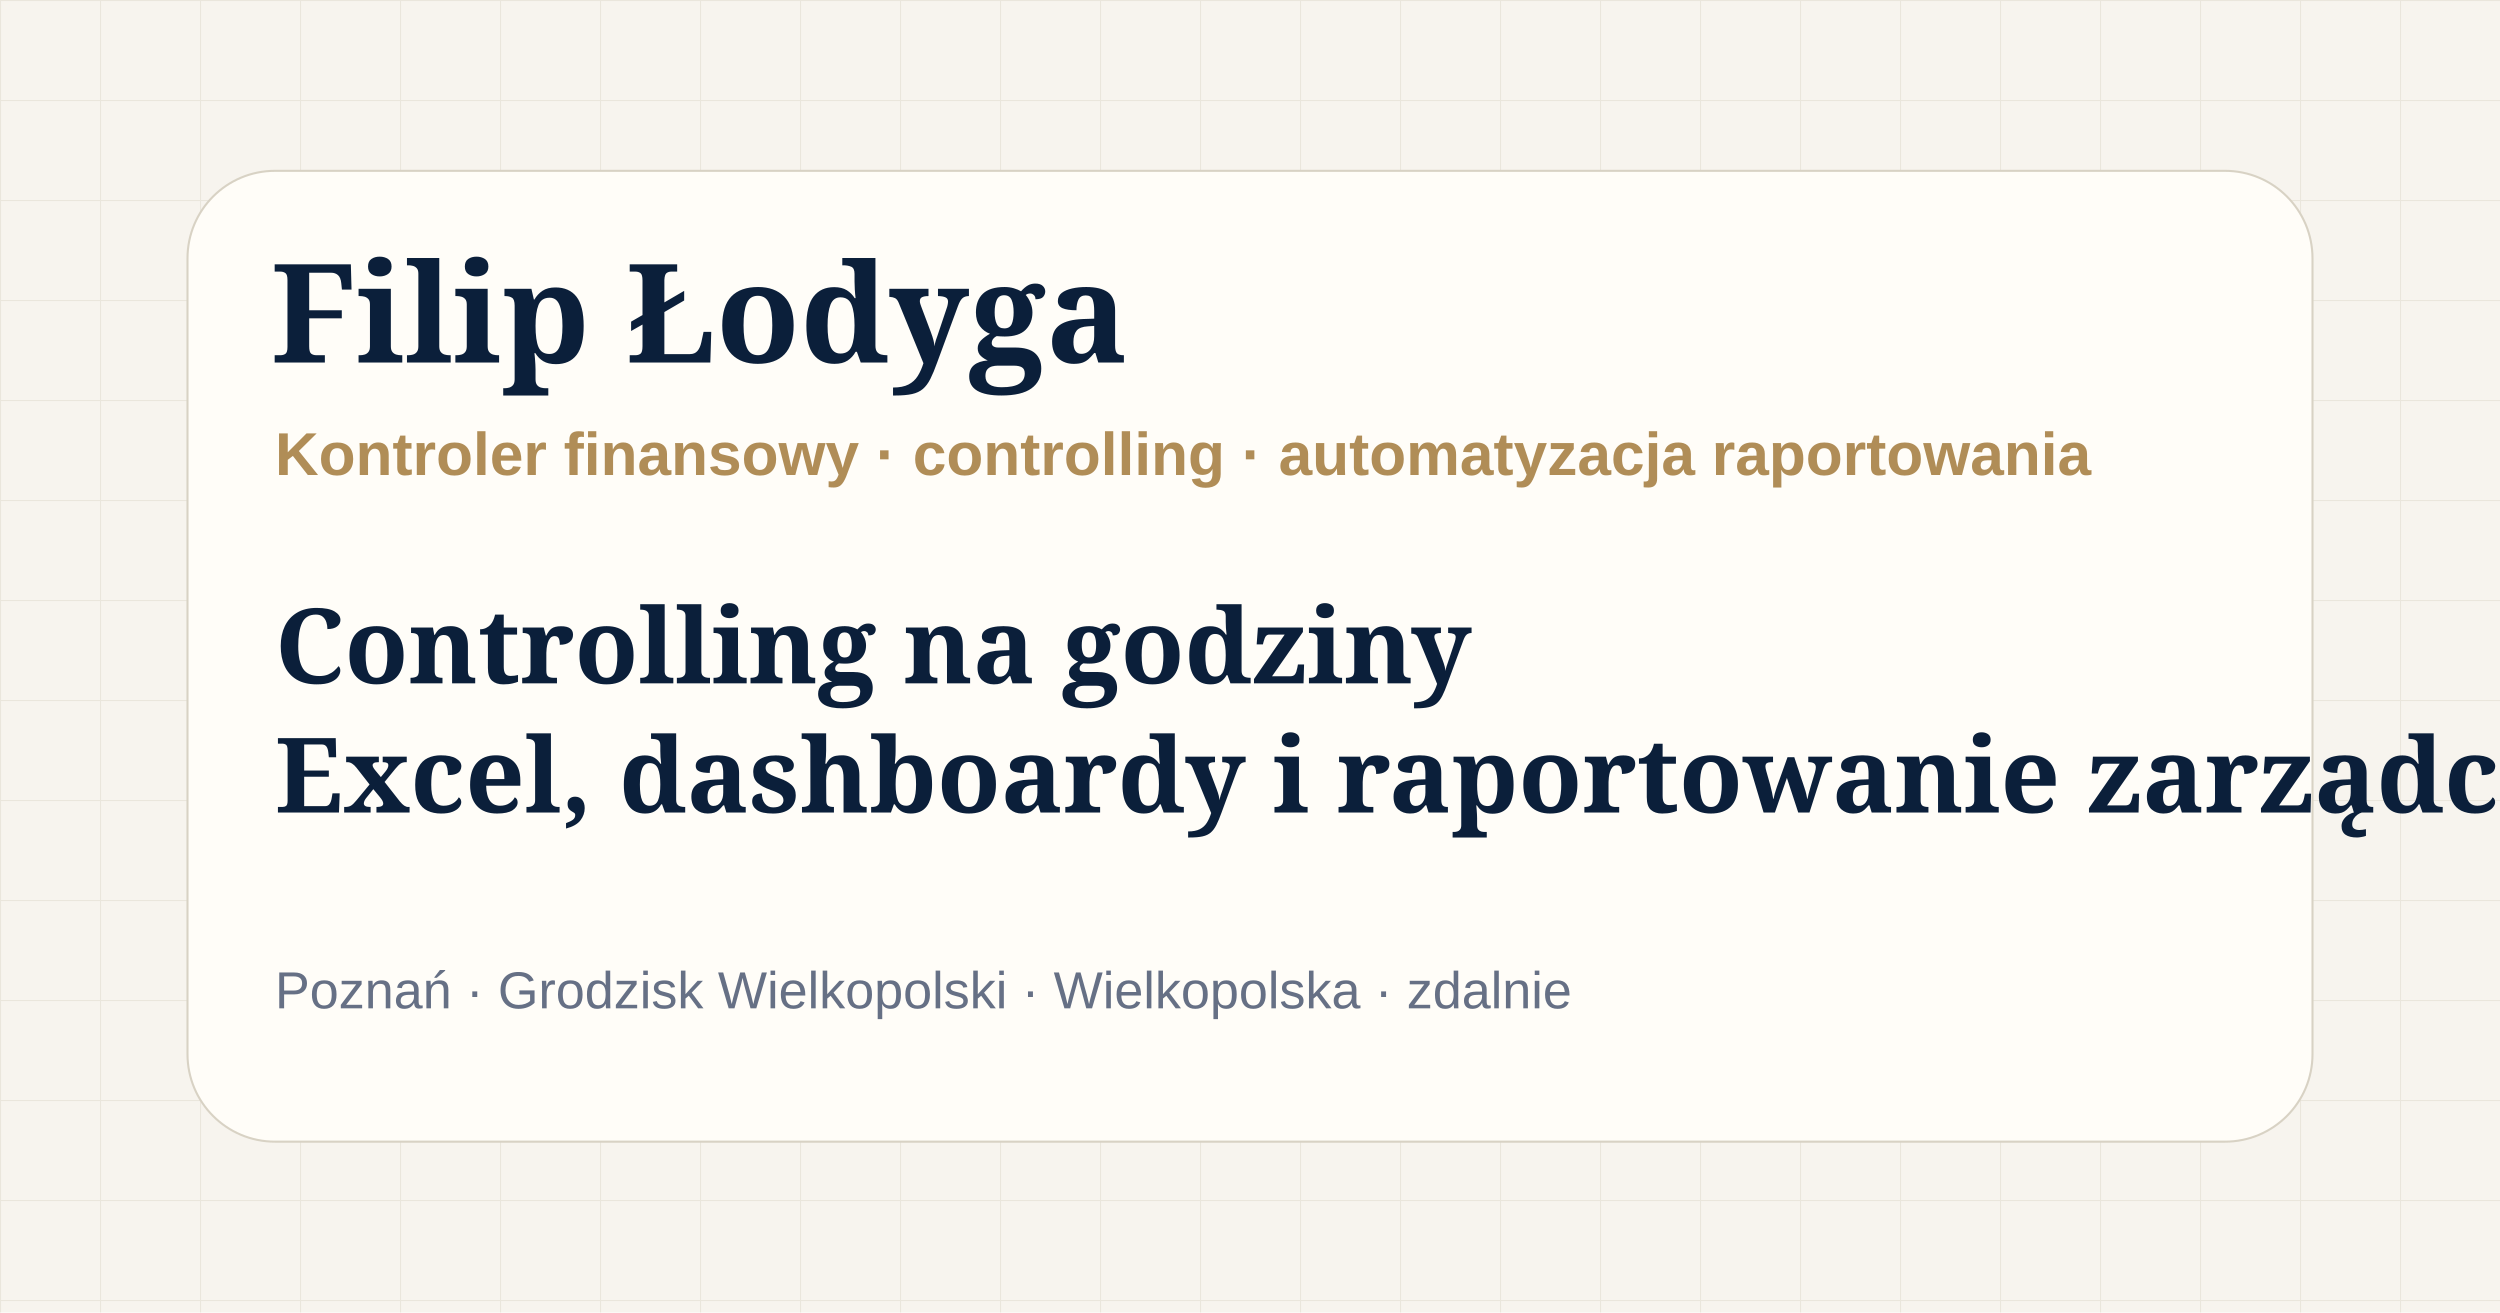
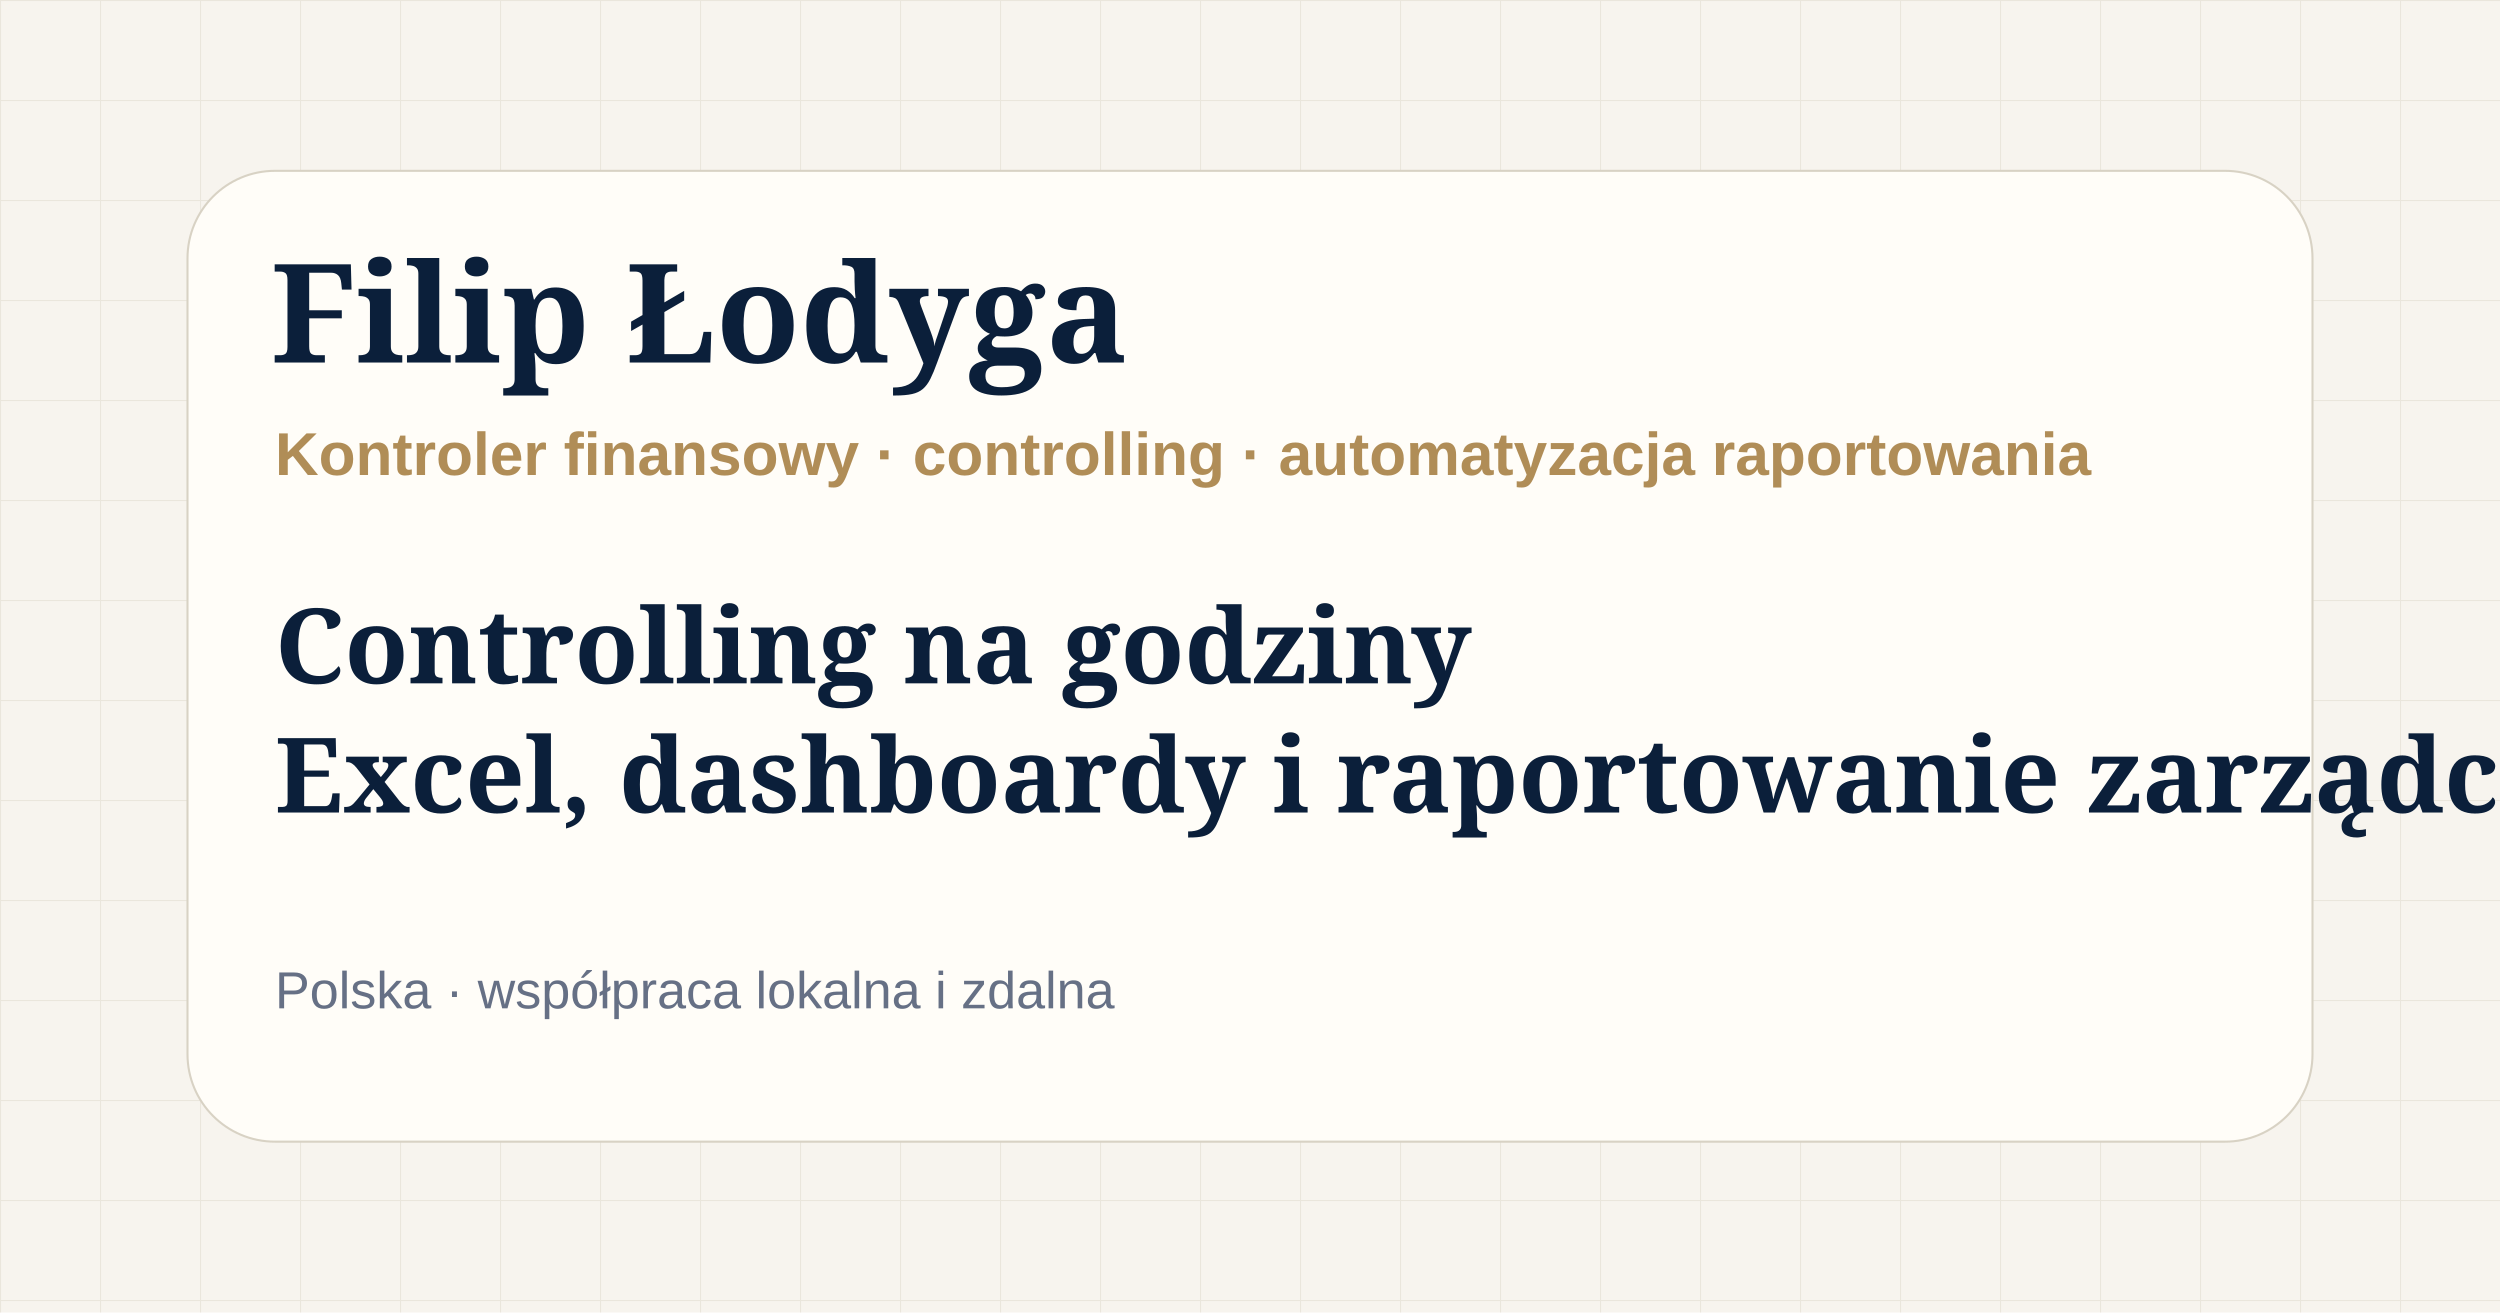
<svg xmlns="http://www.w3.org/2000/svg" width="1200" height="630" viewBox="0 0 1200 630" fill="none">
  <defs>
    <pattern id="grid" width="48" height="48" patternUnits="userSpaceOnUse">
      <path d="M48 0H0v48" stroke="#D8D2C4" stroke-opacity=".42" />
    </pattern>
  </defs>
  <rect width="1200" height="630" fill="#F7F4EE" />
  <path d="M0 0h1200v630H0z" fill="url(#grid)" />
  <rect x="90" y="82" width="1020" height="466" rx="42" fill="#FFFDF8" stroke="#D8D2C4" />
  <text x="130" y="174" font-family="Georgia, serif" font-size="66" font-weight="700" fill="#0B1F3A">Filip Łodyga</text>
  <text x="132" y="228" font-family="Arial, sans-serif" font-size="29" font-weight="700" fill="#B08D57">Kontroler finansowy · controlling · automatyzacja raportowania</text>
  <text x="132" y="328" font-family="Georgia, serif" font-size="50" font-weight="700" fill="#0B1F3A">Controlling na godziny</text>
  <text x="132" y="390" font-family="Georgia, serif" font-size="50" font-weight="700" fill="#0B1F3A">Excel, dashboardy i raportowanie zarządcze</text>
-   <text x="132" y="484" font-family="Arial, sans-serif" font-size="25" fill="#667085">Poznań · Grodzisk Wielkopolski · Wielkopolska · zdalnie</text>
+   <text x="132" y="484" font-family="Arial, sans-serif" font-size="25" fill="#667085">Polska · współpraca lokalna i zdalna</text>
</svg>
